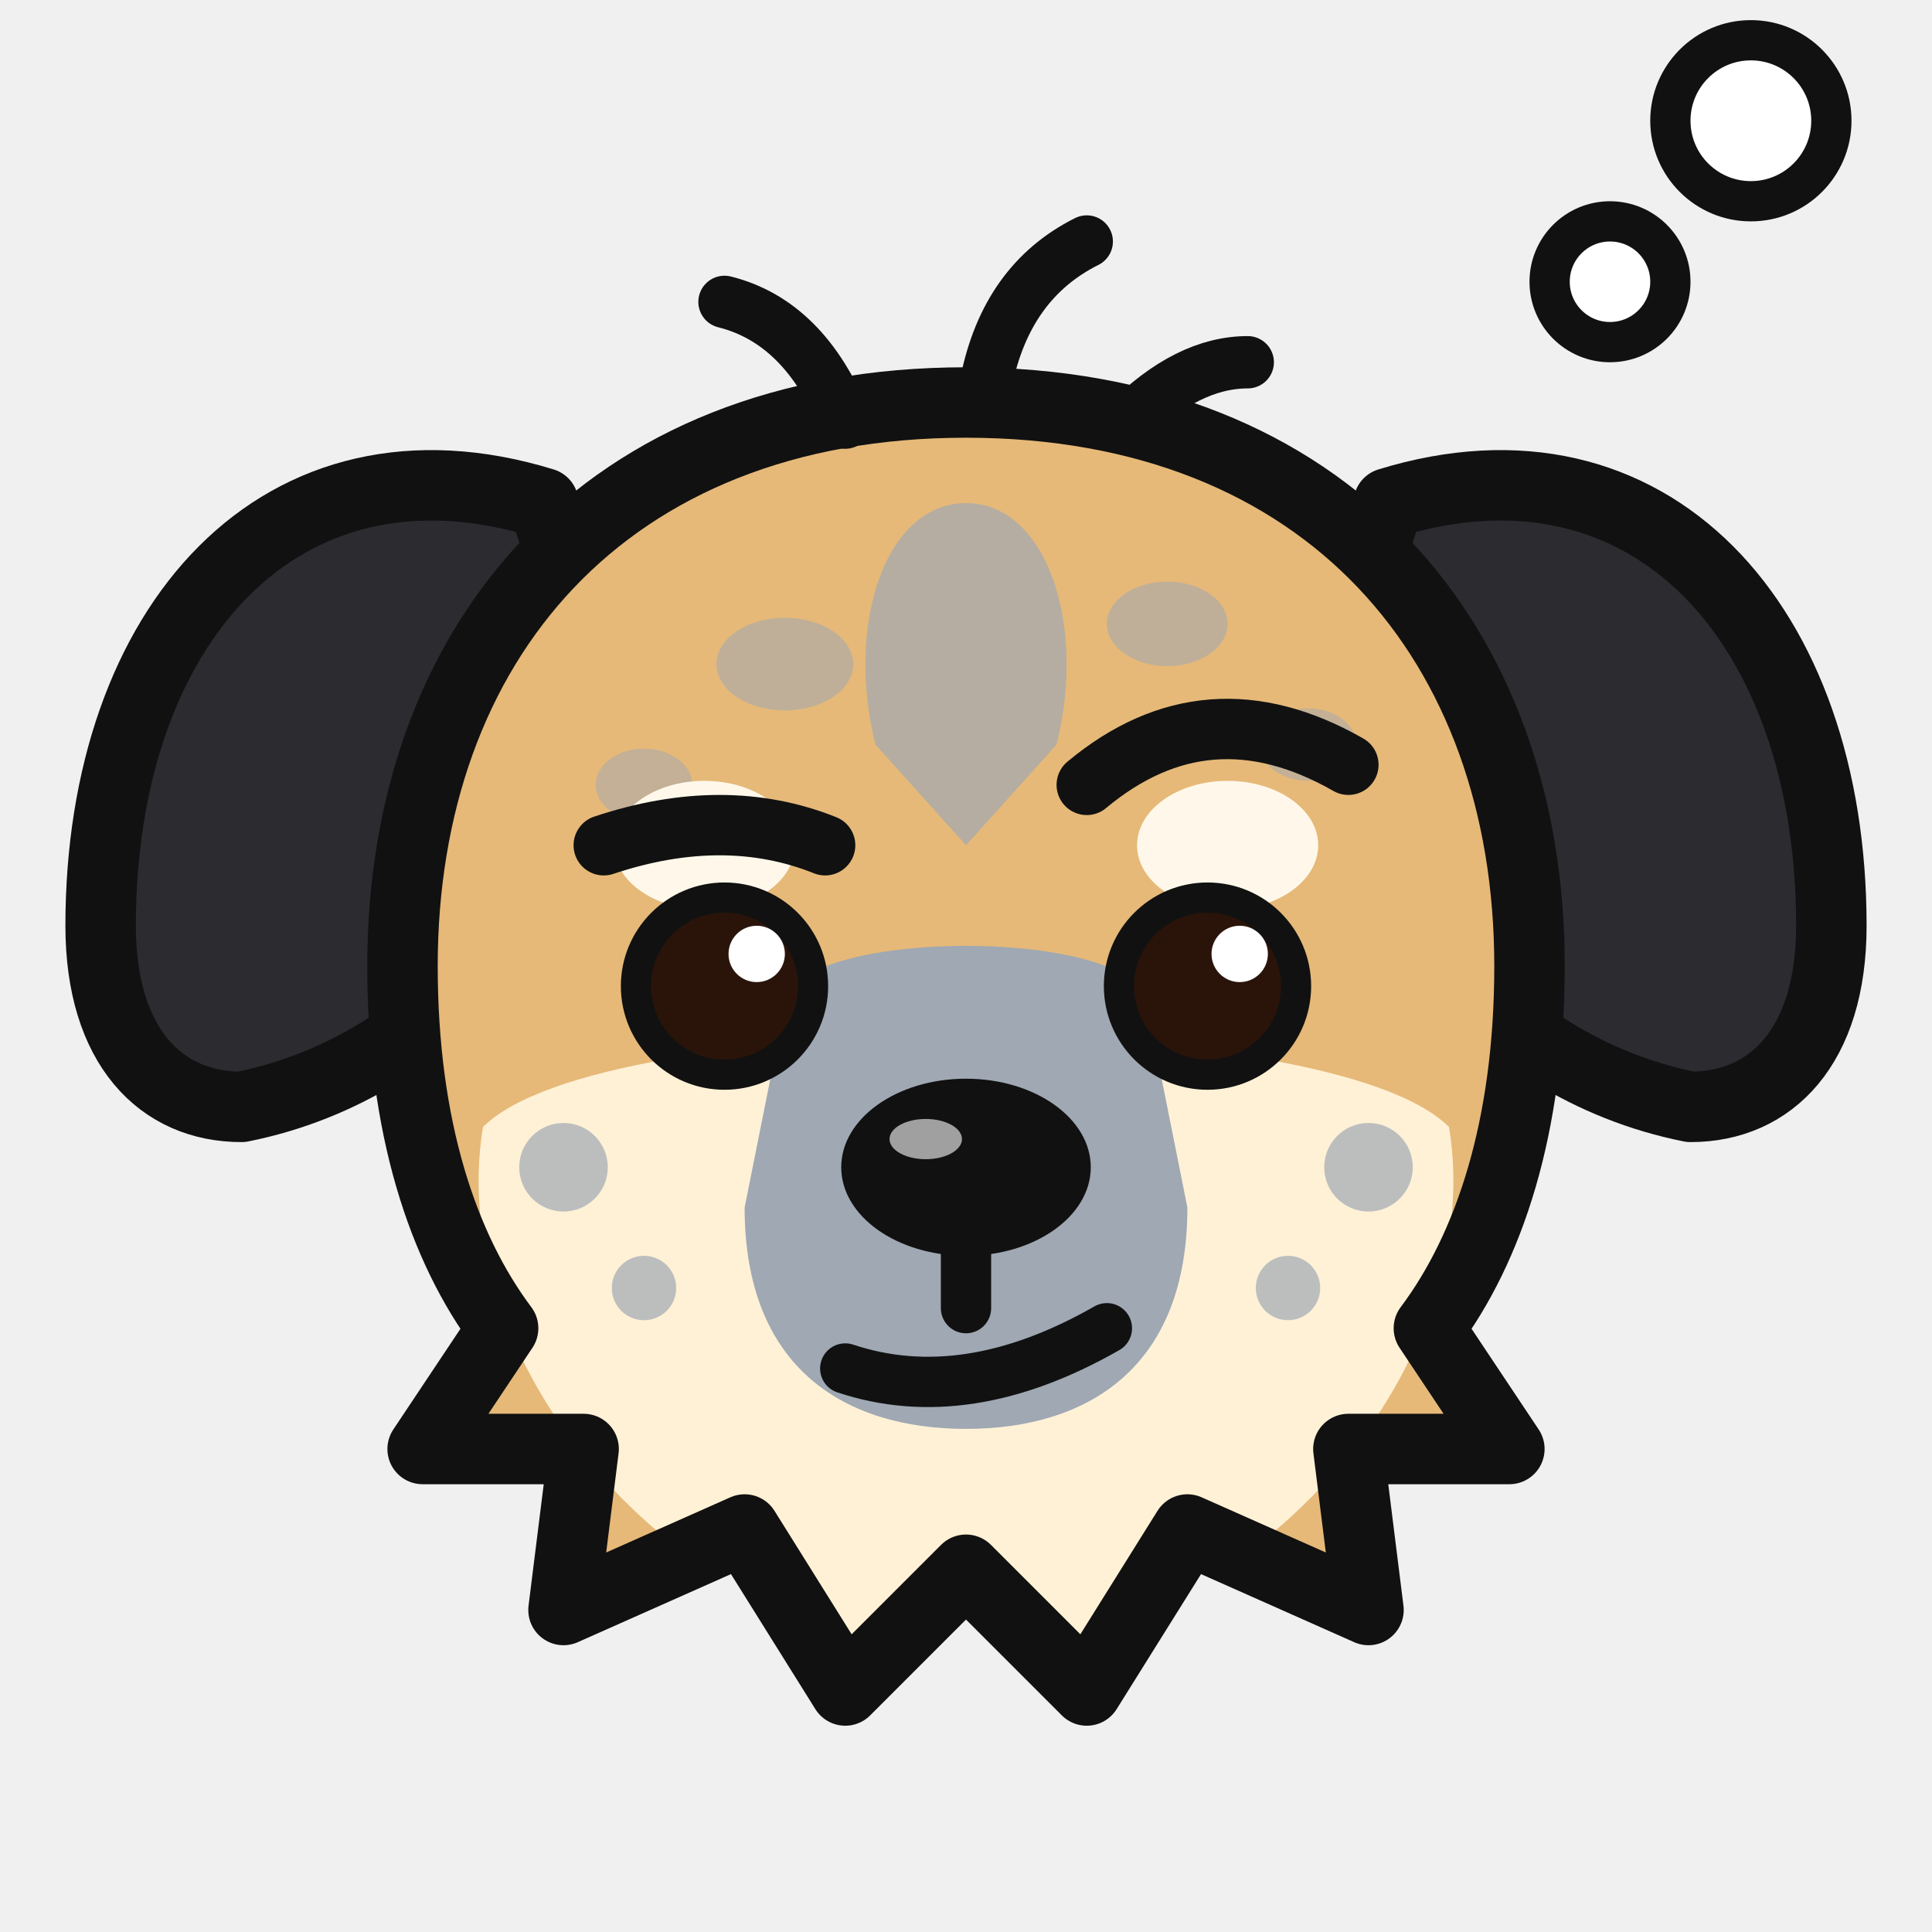
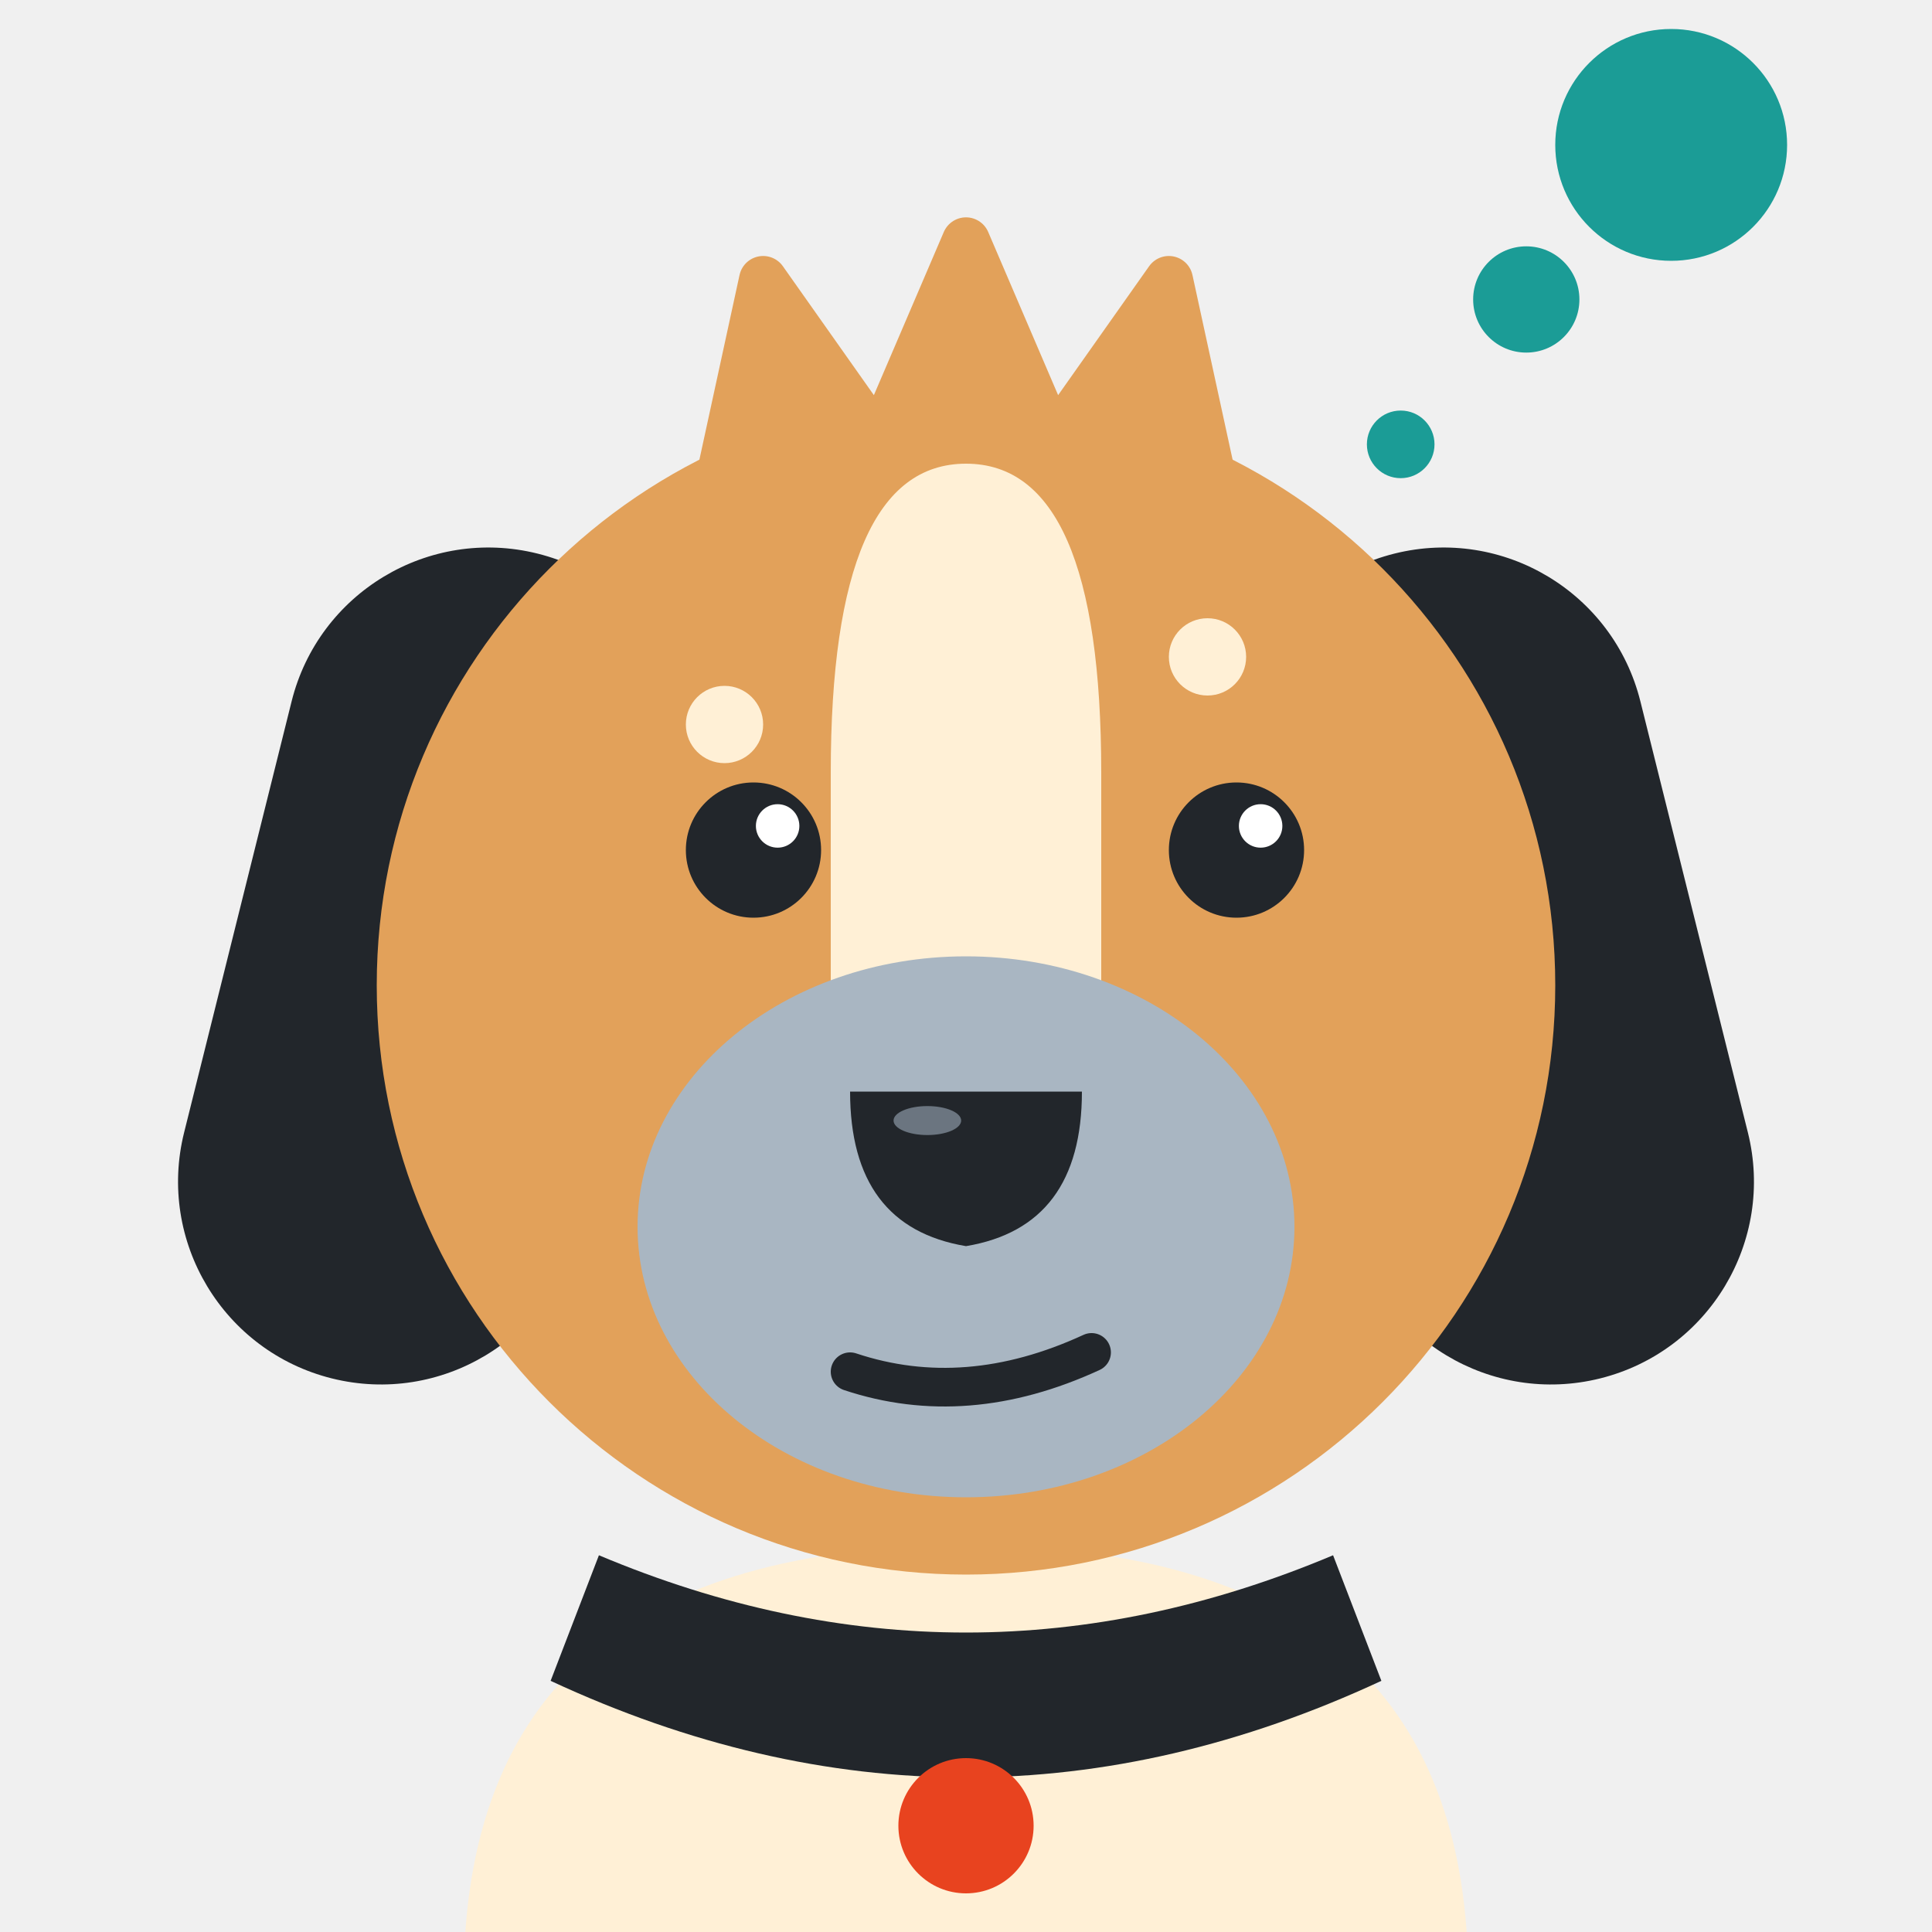
- <svg xmlns="http://www.w3.org/2000/svg" width="512" height="512" viewBox="0 0 96 96" role="img" aria-label="Bobo the dog">
-   <defs>
-     <clipPath id="bobo-thinking-head">
-       <path d="M48 14 C30 14 20 26 20 42 C20 50 22 56 25 60 L21 66 L29 66 L28 74 L37 70 L42 78 L48 72 L54 78 L59 70 L68 74 L67 66 L75 66 L71 60 C74 56 76 50 76 42 C76 26 66 14 48 14 Z" />
-     </clipPath>
-   </defs>
-   <g transform="translate(0 6)">
-     <path d="M27 19 C14 15 5 25 5 40 C5 46 8 49 12 49 C22 47 29 38 30 28 Z" fill="#2B2B30" stroke="#111" stroke-width="3.5" stroke-linejoin="round" />
-     <path d="M69 19 C82 15 91 25 91 40 C91 46 88 49 84 49 C74 47 67 38 66 28 Z" fill="#2B2B30" stroke="#111" stroke-width="3.5" stroke-linejoin="round" />
-     <path d="M48 14 C30 14 20 26 20 42 C20 50 22 56 25 60 L21 66 L29 66 L28 74 L37 70 L42 78 L48 72 L54 78 L59 70 L68 74 L67 66 L75 66 L71 60 C74 56 76 50 76 42 C76 26 66 14 48 14 Z" fill="#E6B978" />
-     <g clip-path="url(#bobo-thinking-head)">
-       <path d="M24 50 C30 44 66 44 72 50 C74 62 62 76 48 76 C34 76 22 62 24 50 Z" fill="#FFF1D6" />
-       <path d="M48 19 C44 19 42 25 43.5 31 L48 36 L52.5 31 C54 25 52 19 48 19 Z" fill="#9FA8B3" opacity=".7" />
-       <ellipse cx="39" cy="27" rx="3.4" ry="2.3" fill="#9FA8B3" opacity=".55" />
-       <ellipse cx="58" cy="25" rx="3" ry="2.1" fill="#9FA8B3" opacity=".55" />
-       <ellipse cx="32" cy="33" rx="2.4" ry="1.8" fill="#9FA8B3" opacity=".5" />
-       <ellipse cx="65" cy="31" rx="2.4" ry="1.8" fill="#9FA8B3" opacity=".5" />
-       <path d="M39 44 C39 40 57 40 57 44 L59 54 C59 62 54 65 48 65 C42 65 37 62 37 54 Z" fill="#9FA8B3" />
-       <ellipse cx="35" cy="36" rx="4.5" ry="3.2" fill="#FFF8EA" />
-       <ellipse cx="61" cy="36" rx="4.5" ry="3.2" fill="#FFF8EA" />
-       <circle cx="28" cy="52" r="2.2" fill="#9FA8B3" opacity=".7" />
-       <circle cx="68" cy="52" r="2.2" fill="#9FA8B3" opacity=".7" />
-       <circle cx="32" cy="58" r="1.6" fill="#9FA8B3" opacity=".7" />
-       <circle cx="64" cy="58" r="1.6" fill="#9FA8B3" opacity=".7" />
-     </g>
-     <path d="M48 14 C30 14 20 26 20 42 C20 50 22 56 25 60 L21 66 L29 66 L28 74 L37 70 L42 78 L48 72 L54 78 L59 70 L68 74 L67 66 L75 66 L71 60 C74 56 76 50 76 42 C76 26 66 14 48 14 Z" fill="none" stroke="#111" stroke-width="3.5" stroke-linejoin="round" />
-     <path d="M42 15 Q40 10 36 9 M49 13 Q50 8 54 6 M56 15 Q59 12 62 12" fill="none" stroke="#111" stroke-width="2.6" stroke-linecap="round" stroke-linejoin="round" />
-     <circle cx="36" cy="43" r="4.4" fill="#2A140A" stroke="#111" stroke-width="1.5" />
-     <circle cx="60" cy="43" r="4.4" fill="#2A140A" stroke="#111" stroke-width="1.5" />
-     <circle cx="37.6" cy="41.4" r="1.4" fill="#fff" />
-     <circle cx="61.6" cy="41.4" r="1.4" fill="#fff" />
-     <path d="M30 36 Q36 34 41 36" fill="none" stroke="#111" stroke-width="3" stroke-linecap="round" stroke-linejoin="round" />
-     <path d="M54 33 Q60 28 67 32" fill="none" stroke="#111" stroke-width="3" stroke-linecap="round" stroke-linejoin="round" />
-     <ellipse cx="48" cy="52" rx="6.2" ry="4.4" fill="#111" />
-     <ellipse cx="46" cy="50.6" rx="1.8" ry="1" fill="#fff" opacity=".6" />
-     <path d="M48 56 V59" fill="none" stroke="#111" stroke-width="2.5" stroke-linecap="round" stroke-linejoin="round" />
-     <path d="M42 62 Q48 64 55 60" fill="none" stroke="#111" stroke-width="2.5" stroke-linecap="round" stroke-linejoin="round" />
-     <circle cx="80" cy="8" r="3" fill="#fff" stroke="#111" stroke-width="2" />
-     <circle cx="87" cy="0" r="4" fill="#fff" stroke="#111" stroke-width="2" />
+ <svg xmlns="http://www.w3.org/2000/svg" width="512" height="512" viewBox="0 0 96 96" role="img" aria-label="Mister Bobo the dog">
+   <g transform="scale(0.24)">
+     <path d="M96 410 Q96 320 200 320 Q304 320 304 410 Z" fill="#FFF0D6" />
+     <path d="M124 322 Q200 354 276 322 L286 348 Q200 388 114 348 Z" fill="#22262B" />
+     <circle cx="200" cy="378" r="14" fill="#E8431F" />
+     <rect x="48" y="112" width="84" height="176" rx="42" fill="#22262B" transform="rotate(14 90 200)" />
+     <rect x="268" y="112" width="84" height="176" rx="42" fill="#22262B" transform="rotate(-14 310 200)" />
+     <path d="M148 104 L158 58 L182 92 L200 50 L218 92 L242 58 L252 104 Z" fill="#E2A15A" stroke="#E2A15A" stroke-width="10" stroke-linejoin="round" />
+     <circle cx="200" cy="204" r="122" fill="#E2A15A" />
+     <path d="M200 96 Q228 96 228 160 V214 H172 V160 Q172 96 200 96 Z" fill="#FFF0D6" />
+     <ellipse cx="200" cy="254" rx="68" ry="56" fill="#A9B6C2" />
+     <circle cx="156" cy="176" r="14" fill="#22262B" />
+     <circle cx="256" cy="176" r="14" fill="#22262B" />
+     <circle cx="161" cy="171" r="4.5" fill="#fff" />
+     <circle cx="261" cy="171" r="4.5" fill="#fff" />
+     <circle cx="150" cy="150" r="8" fill="#FFF0D6" />
+     <circle cx="250" cy="136" r="8" fill="#FFF0D6" />
+     <path d="M176 226 H224 Q224 254 200 258 Q176 254 176 226 Z" fill="#22262B" />
+     <ellipse cx="192" cy="232" rx="7" ry="3" fill="#6B7580" />
+     <path d="M176 284 Q200 292 226 280" fill="none" stroke="#22262B" stroke-width="8" stroke-linecap="round" stroke-linejoin="round" />
+     <circle cx="290" cy="92" r="7" fill="#1B9C96" />
+     <circle cx="316" cy="62" r="11" fill="#1B9C96" />
+     <circle cx="346" cy="30" r="24" fill="#1B9C96" />
  </g>
</svg>
